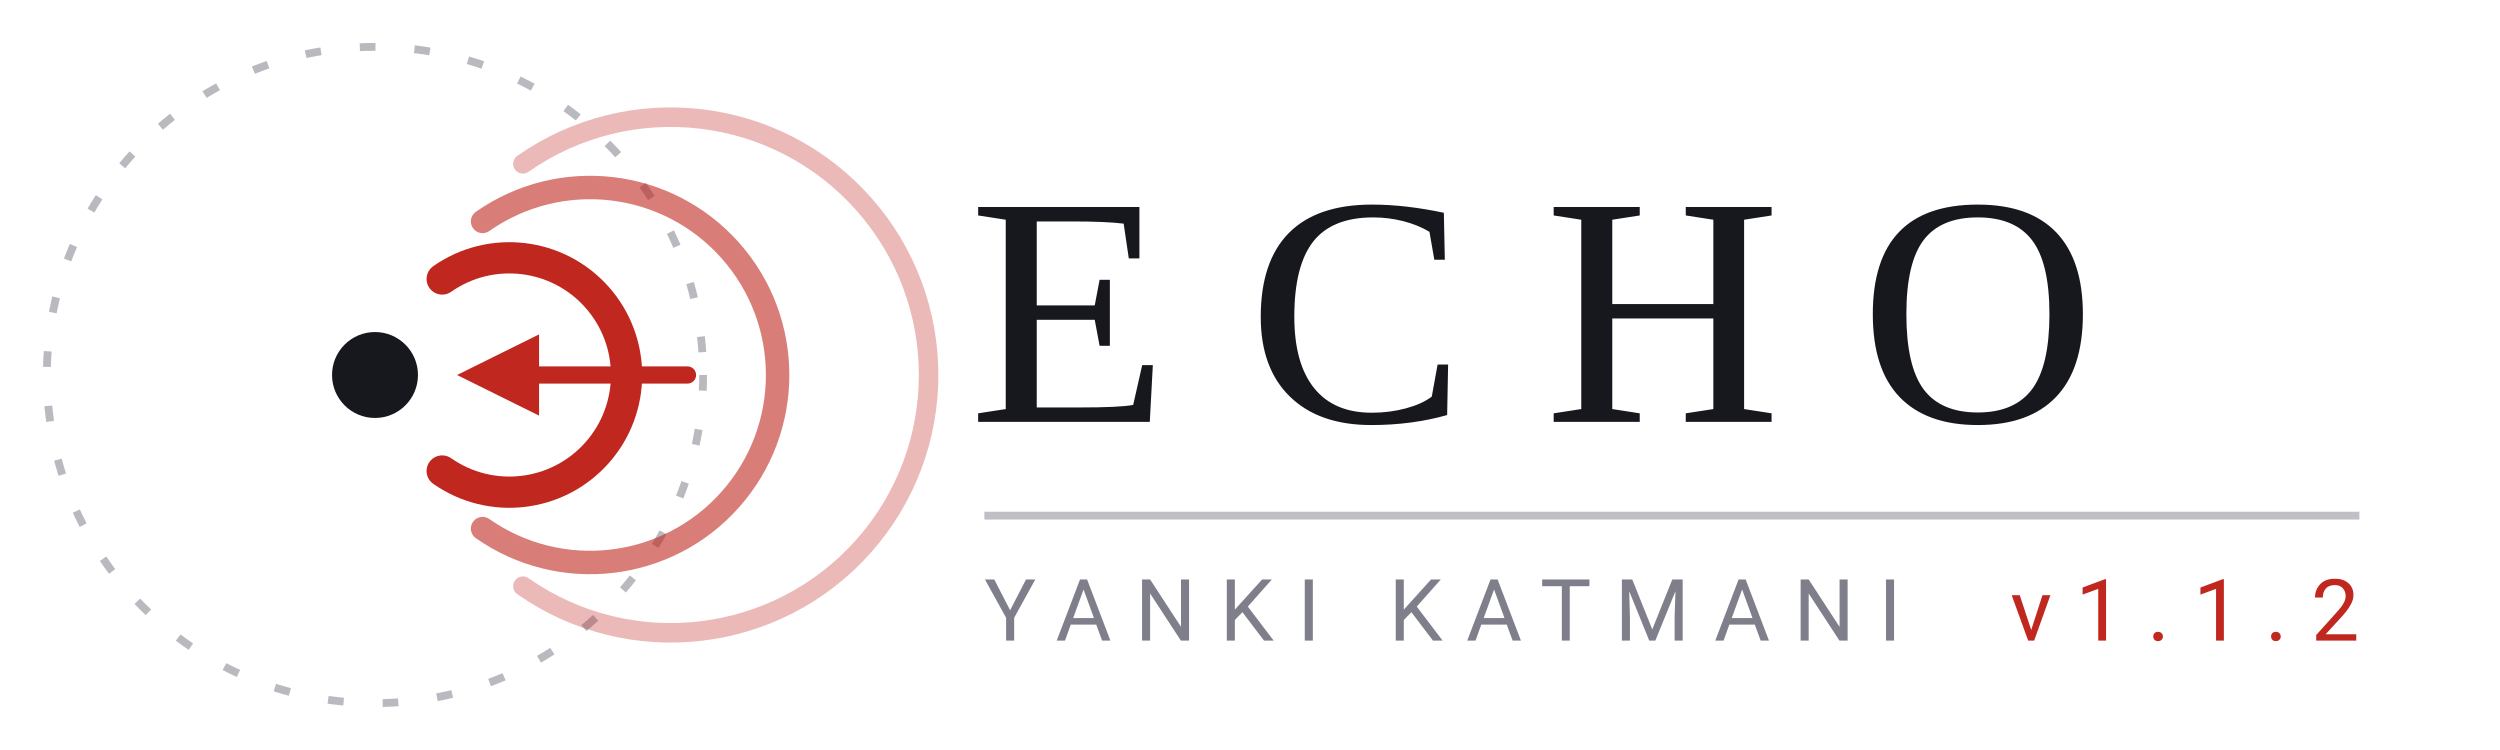
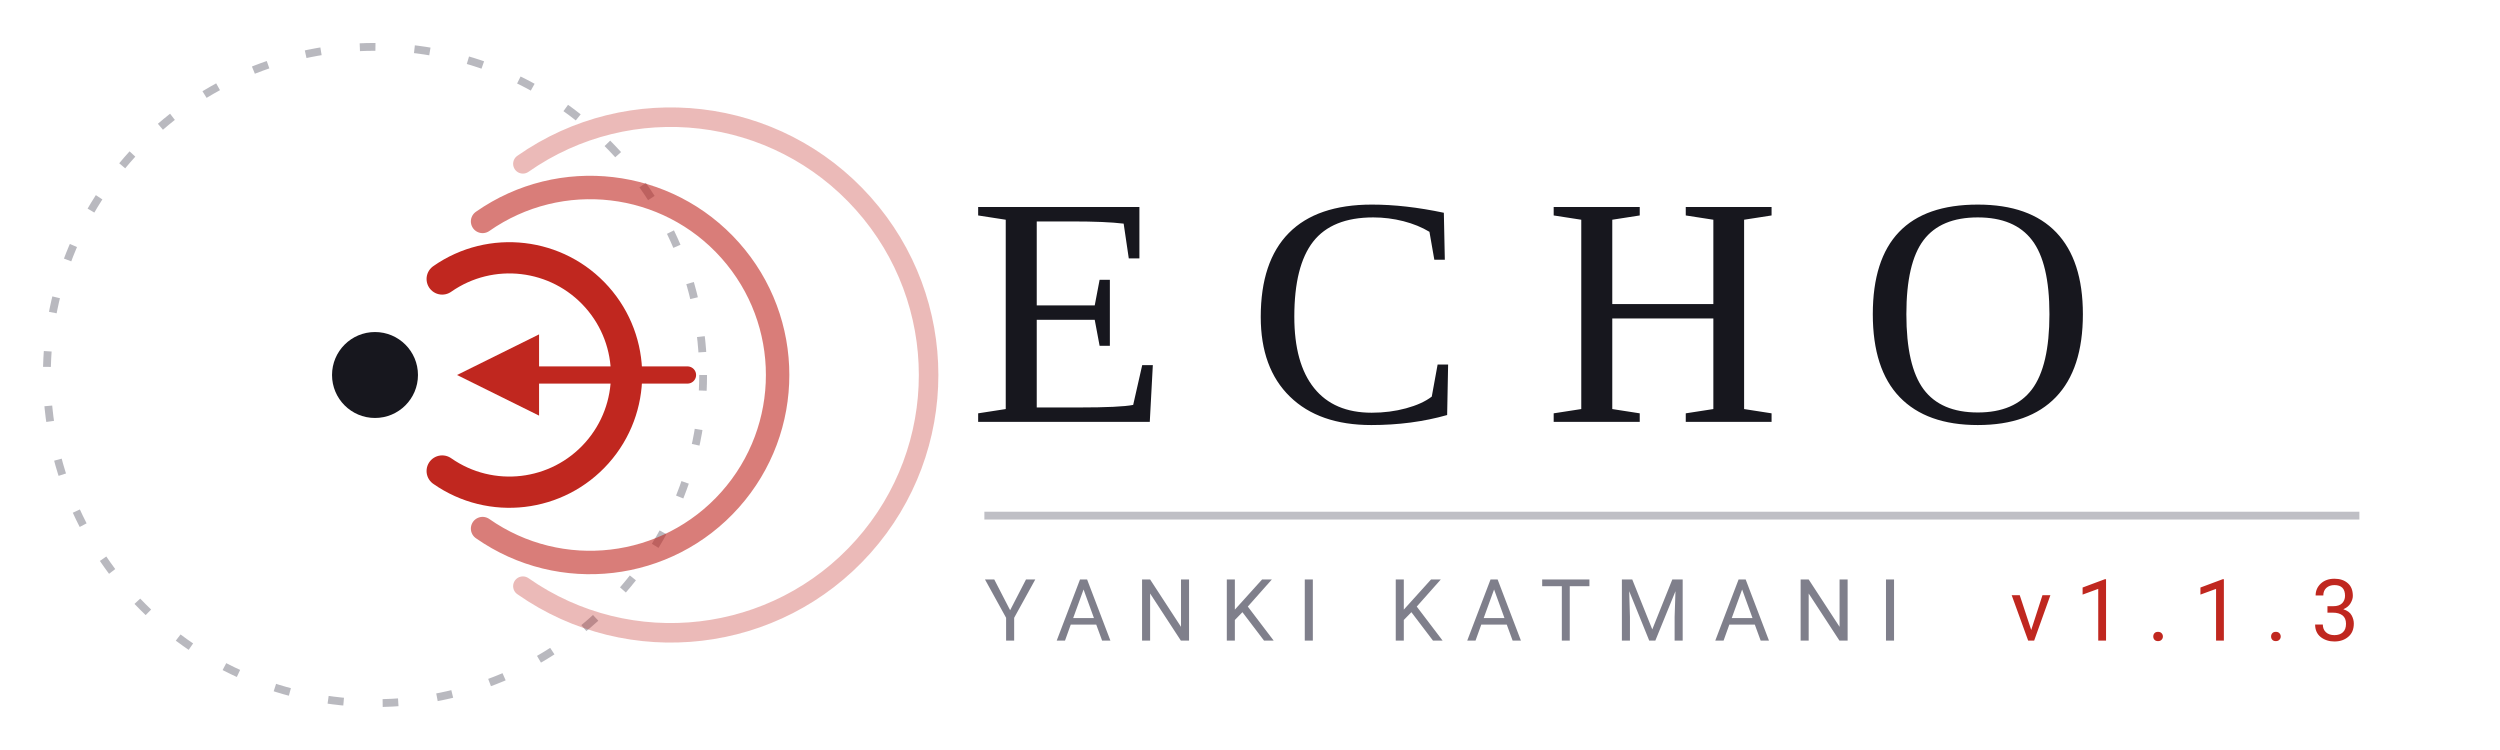
- <svg xmlns="http://www.w3.org/2000/svg" viewBox="0 0 320 96" width="320" height="96" role="img" aria-label="Echo v1.1.2">
+ <svg xmlns="http://www.w3.org/2000/svg" viewBox="0 0 320 96" width="320" height="96" role="img" aria-label="Echo v1.1.3">
  <style>
    .murekkep { fill: #17171e; }
    .sis { stroke: #7f7f8b; fill: none; }
    .vurgu { fill: #c0271f; }
    .vurgu-c { stroke: #c0271f; fill: none; }
    .soluk { fill: #7f7f8b; }
    @media (prefers-color-scheme: dark) {
      .murekkep { fill: #e8e6e3; }
      .vurgu { fill: #ff4438; }
      .vurgu-c { stroke: #ff4438; }
    }
    .ad { font-family: Georgia, "Times New Roman", serif; font-size: 42px;
          letter-spacing: 10px; }
    .alt { font-family: system-ui, -apple-system, "Segoe UI", Roboto,
           sans-serif; font-size: 11px; letter-spacing: 3px; }
  </style>
  <g>
    <circle class="sis" cx="48.0" cy="48.0" r="42.0" stroke-width="1" stroke-dasharray="2 5" opacity="0.55" />
    <path class="vurgu-c" d="M 66.93 75.03 A 33.00 33.00 0 1 0 66.93 20.97" stroke-width="2.5" stroke-linecap="round" opacity="0.32" />
    <path class="vurgu-c" d="M 61.77 67.66 A 24.00 24.00 0 1 0 61.77 28.34" stroke-width="3.0" stroke-linecap="round" opacity="0.6" />
    <path class="vurgu-c" d="M 56.60 60.29 A 15.00 15.00 0 1 0 56.60 35.71" stroke-width="4.0" stroke-linecap="round" opacity="1.0" />
    <path class="vurgu-c" d="M 88.00 48.0 L 69.00 48.0" stroke-width="2.2" stroke-linecap="round" />
    <path class="vurgu" d="M 58.50 48.0 L 69.00 42.80 L 69.00 53.20 Z" />
    <circle class="murekkep" cx="48.0" cy="48.0" r="5.5" />
  </g>
  <text class="ad murekkep" x="124" y="54">ECHO</text>
  <path class="sis" d="M 126 66 L 302 66" stroke-width="1" opacity="0.5" />
  <text class="alt soluk" x="126" y="82">YANKI KATMANI</text>
-   <text class="alt vurgu" x="302" y="82" text-anchor="end">v1.1.2</text>
+   <text class="alt vurgu" x="302" y="82" text-anchor="end">v1.1.3</text>
</svg>
